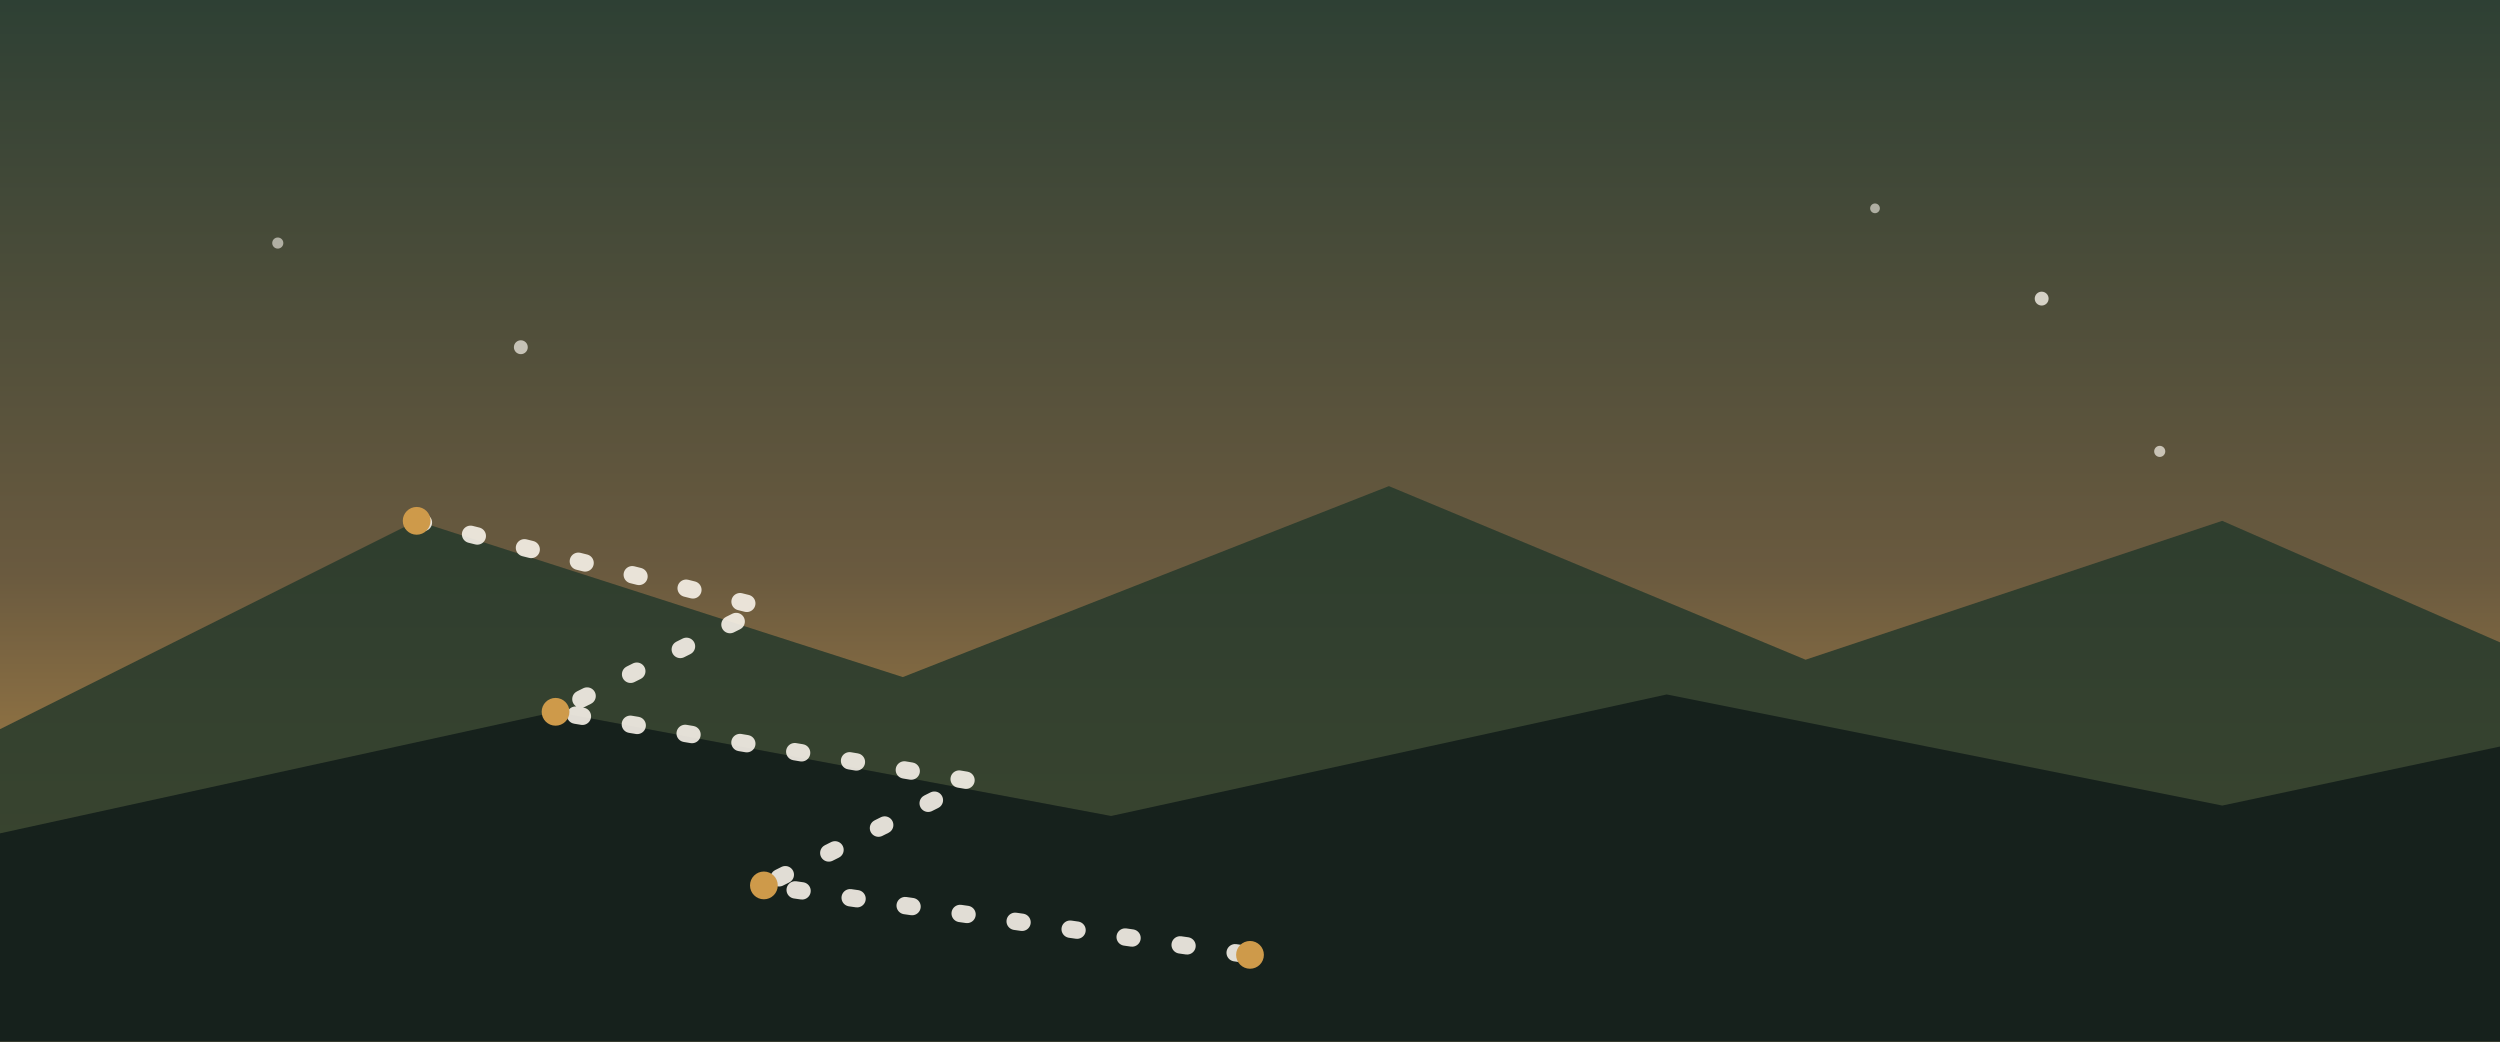
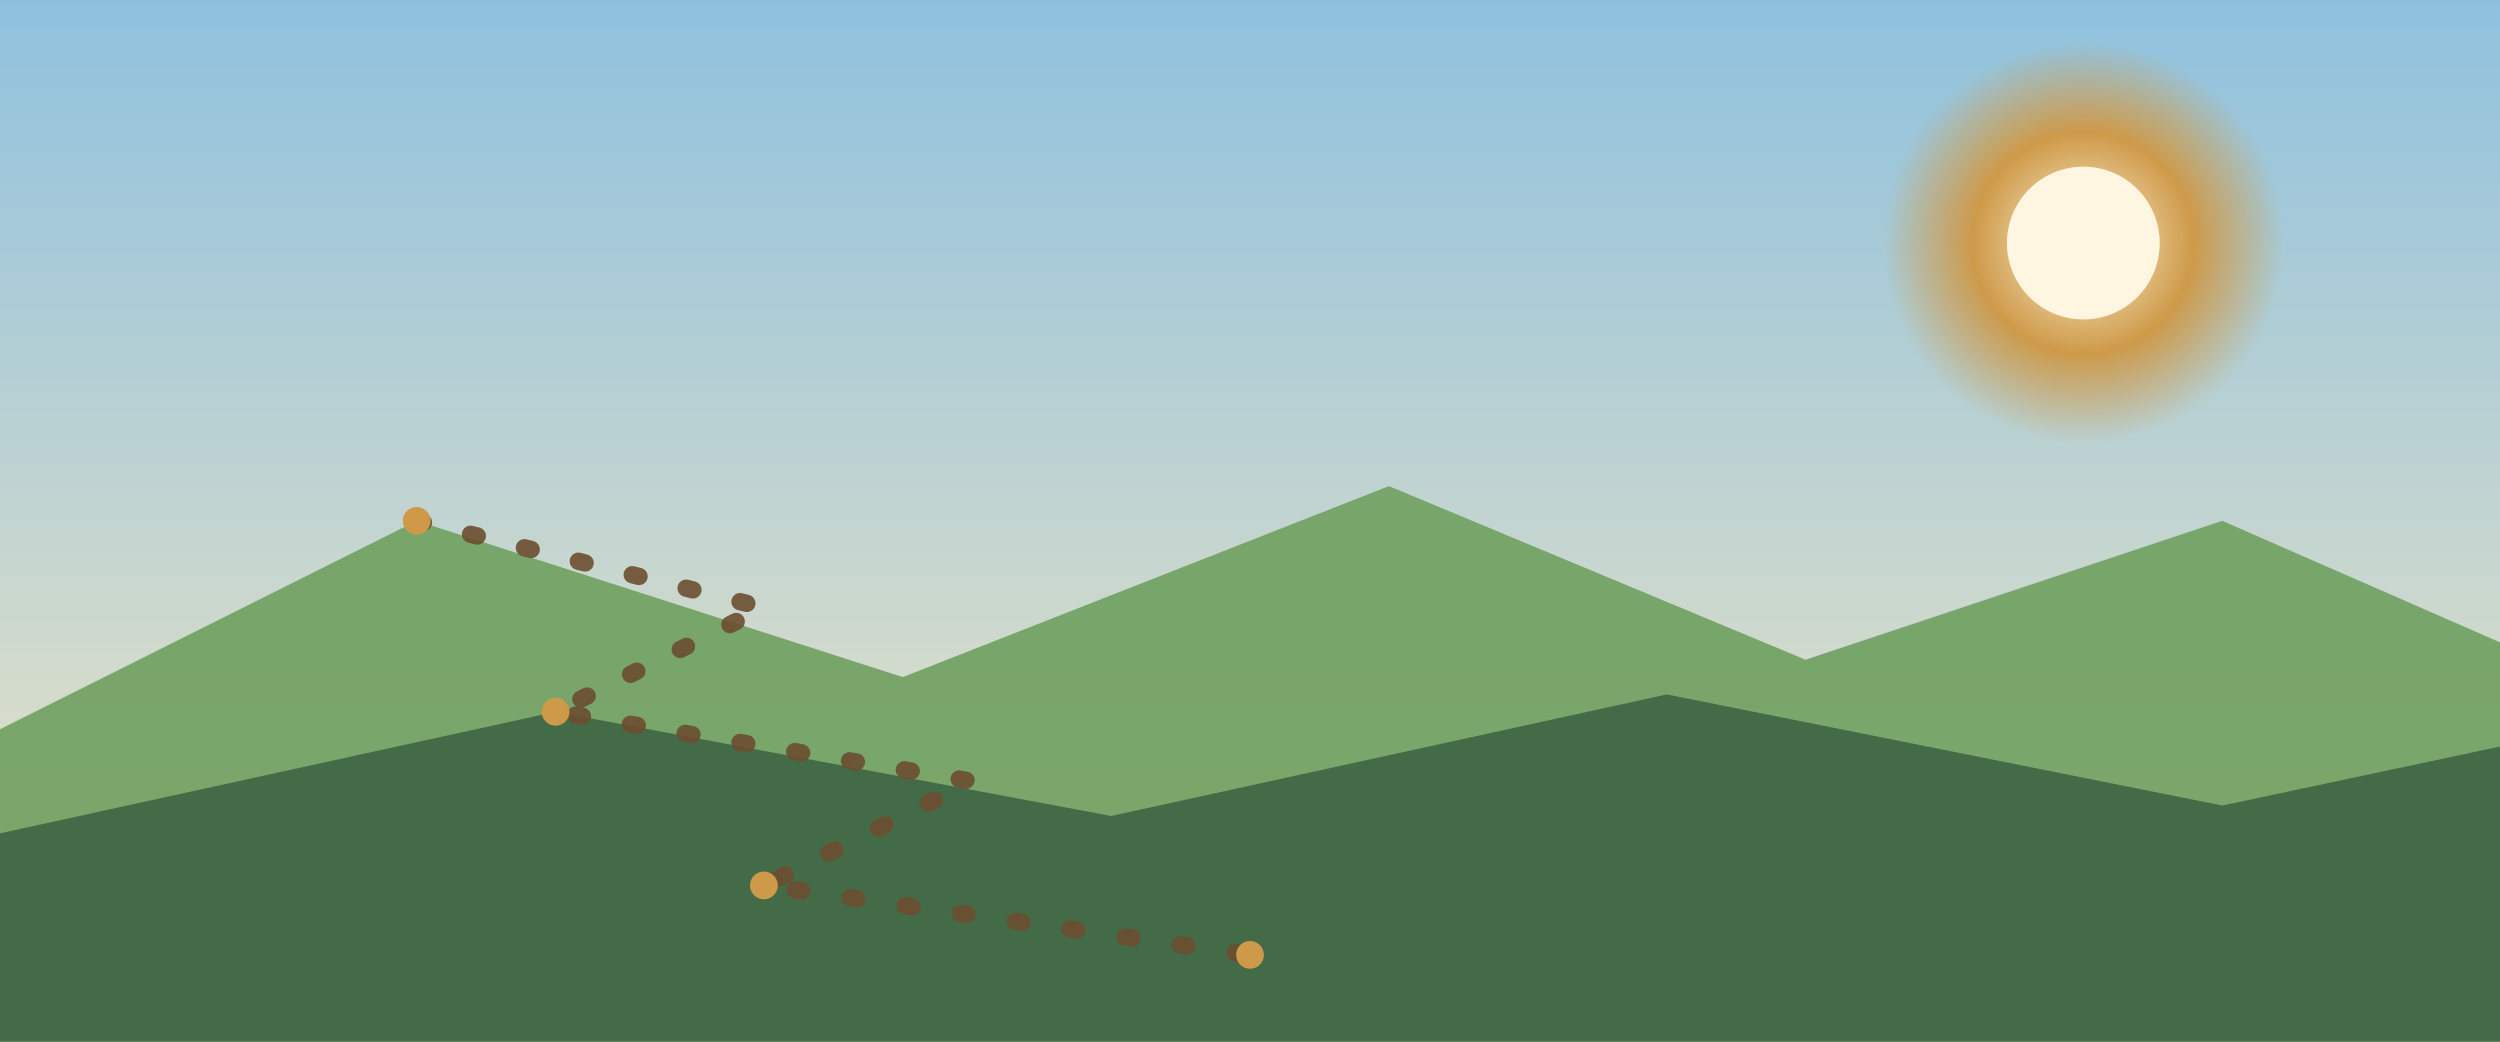
<svg xmlns="http://www.w3.org/2000/svg" viewBox="0 0 720 300" role="img" aria-label="Zickzack-Pfad den Hang hinunter mit markierten Punkten">
  <defs>
    <linearGradient id="sky" x1="0" y1="0" x2="0" y2="1">
-       <stop offset="0%" stop-color="#2E4034" />
-       <stop offset="55%" stop-color="#6a5a3f" />
-       <stop offset="100%" stop-color="#CE9A4A" />
+       <stop offset="0%" stop-color="#8FC1DE" />
+       <stop offset="100%" stop-color="#F6E8C3" />
    </linearGradient>
+     <radialGradient id="sun" cx="50%" cy="50%" r="50%">
+       <stop offset="0%" stop-color="#FFF3D6" />
+       <stop offset="55%" stop-color="#CE9A4A" />
+       <stop offset="100%" stop-color="#CE9A4A" stop-opacity="0" />
+     </radialGradient>
  </defs>
  <rect width="720" height="300" fill="url(#sky)" />
-   <circle cx="588" cy="86" r="2" fill="#F7F2E9" opacity="0.8" />
-   <circle cx="622" cy="130" r="1.6" fill="#F7F2E9" opacity="0.7" />
-   <circle cx="540" cy="60" r="1.4" fill="#F7F2E9" opacity="0.6" />
-   <circle cx="80" cy="70" r="1.6" fill="#F7F2E9" opacity="0.6" />
-   <circle cx="150" cy="100" r="2" fill="#F7F2E9" opacity="0.7" />
-   <path d="M0,210 L120,150 L260,195 L400,140 L520,190 L640,150 L720,185 L720,300 L0,300 Z" fill="#26392b" opacity="0.85" />
-   <path d="M0,240 L160,205 L320,235 L480,200 L640,232 L720,215 L720,300 L0,300 Z" fill="#16211c" />
-   <path d="M120,150 L220,175 L160,205 L280,225 L220,255 L360,275" fill="none" stroke="#F7F2E9" stroke-width="5" stroke-linecap="round" stroke-dasharray="2 14" opacity="0.9" />
+   <circle cx="600" cy="70" r="58" fill="url(#sun)" />
+   <circle cx="600" cy="70" r="22" fill="#FFF6E2" />
+   <path d="M0,210 L120,150 L260,195 L400,140 L520,190 L640,150 L720,185 L720,300 L0,300 Z" fill="#6FA05F" opacity="0.9" />
+   <path d="M0,240 L160,205 L320,235 L480,200 L640,232 L720,215 L720,300 L0,300 Z" fill="#436B48" />
+   <path d="M120,150 L220,175 L160,205 L280,225 L220,255 L360,275" fill="none" stroke="#6B4E30" stroke-width="5" stroke-linecap="round" stroke-dasharray="2 14" opacity="0.9" />
  <circle cx="120" cy="150" r="4" fill="#CE9A4A" />
  <circle cx="160" cy="205" r="4" fill="#CE9A4A" />
  <circle cx="220" cy="255" r="4" fill="#CE9A4A" />
  <circle cx="360" cy="275" r="4" fill="#CE9A4A" />
</svg>
